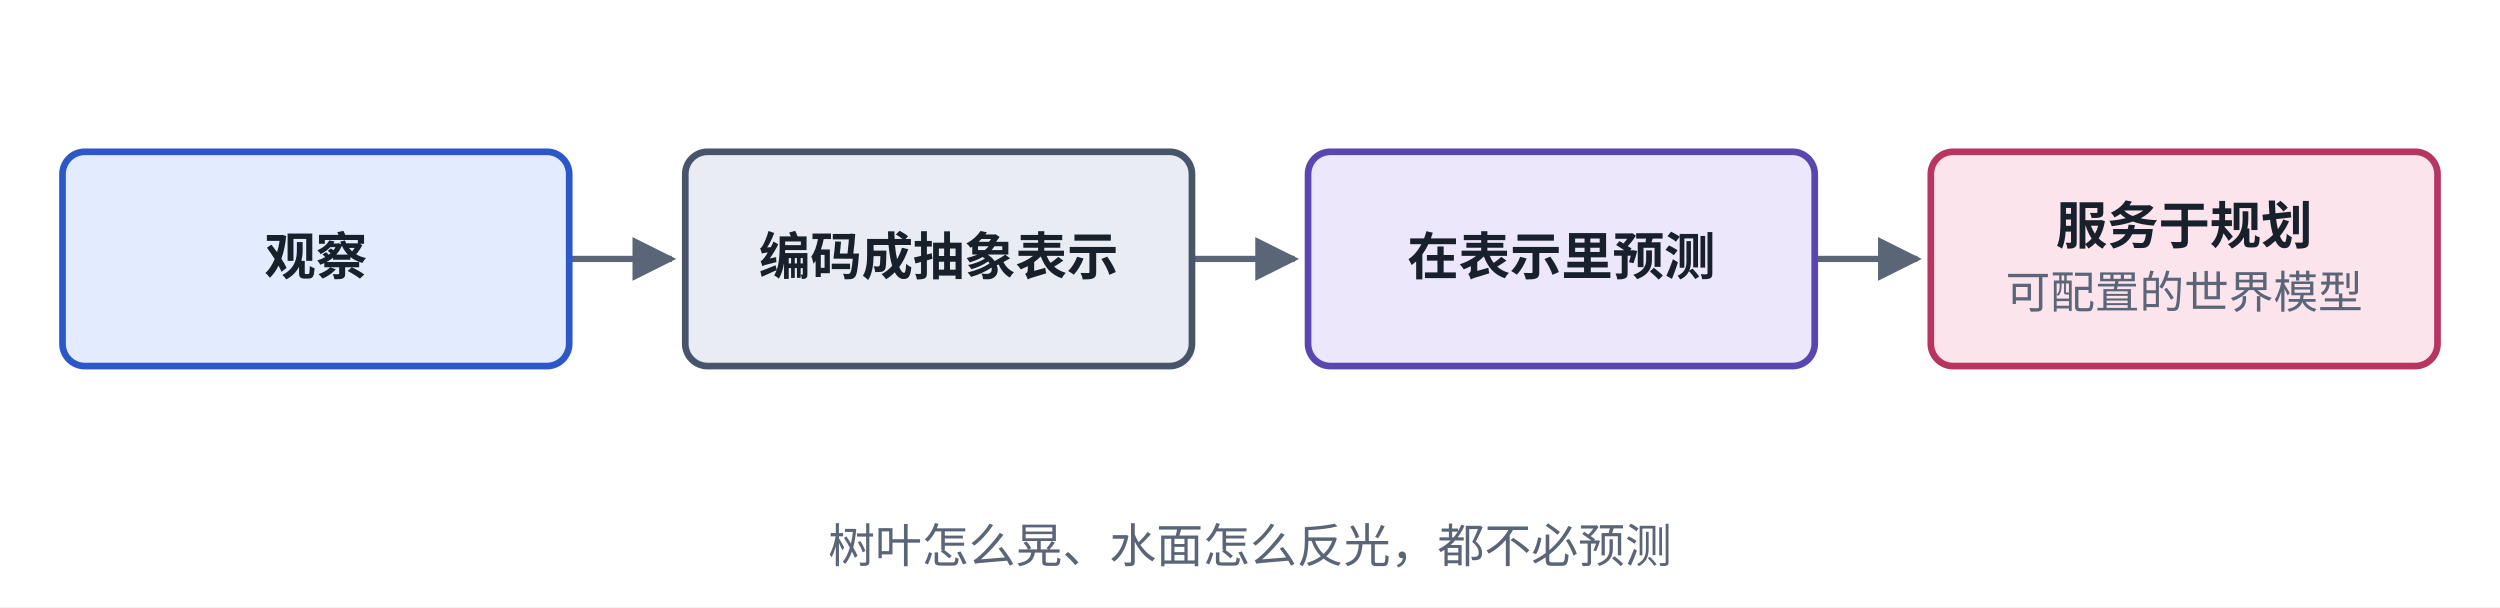
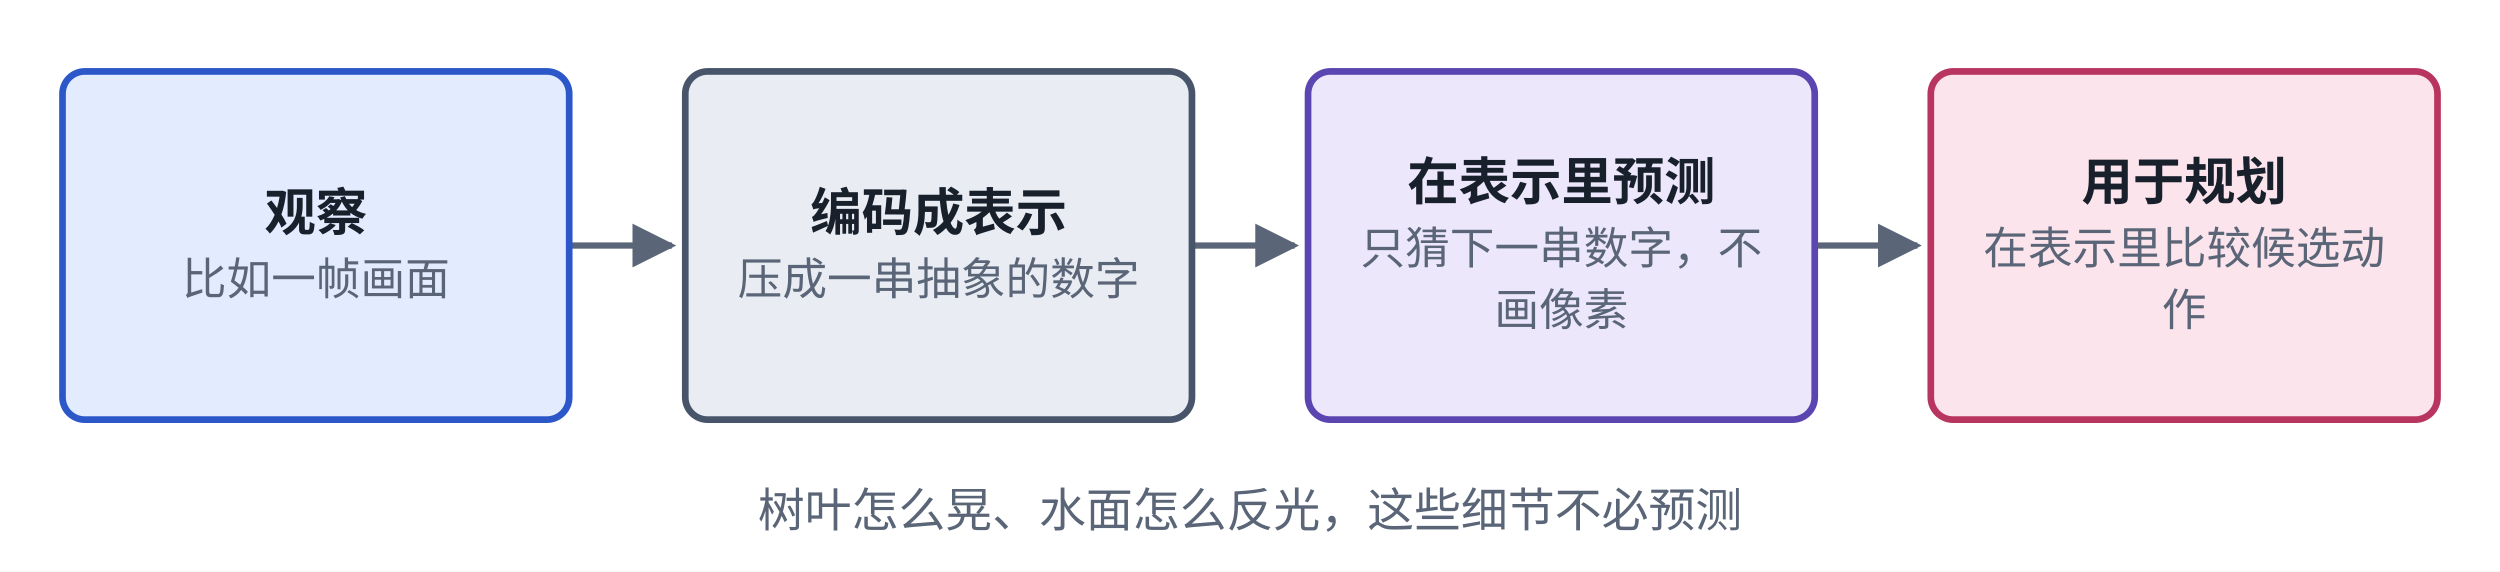
- <svg xmlns="http://www.w3.org/2000/svg" viewBox="0 0 560 136" width="560" height="136" role="img" aria-label="JEPA 立场文章 结构">
+ <svg xmlns="http://www.w3.org/2000/svg" viewBox="0 0 560 128" width="560" height="128" role="img" aria-label="JEPA 立场文章 结构">
  <defs>
    <marker id="ah-cardj1" viewBox="0 0 10 10" refX="9" refY="5" markerWidth="7" markerHeight="7" orient="auto-start-reverse">
      <path d="M0,0 L10,5 L0,10 z" fill="#5A6577" />
    </marker>
  </defs>
-   <rect x="0" y="0" width="560" height="136" fill="#ffffff" />
-   <path d="M127.5,58 L150.5,58" fill="none" stroke="#5A6577" stroke-width="1.4" marker-end="url(#ah-cardj1)" />
-   <path d="M267,58 L290,58" fill="none" stroke="#5A6577" stroke-width="1.4" marker-end="url(#ah-cardj1)" />
-   <path d="M406.5,58 L429.5,58" fill="none" stroke="#5A6577" stroke-width="1.4" marker-end="url(#ah-cardj1)" />
-   <rect x="14" y="34" width="113.5" height="48" rx="5" fill="#E3EBFF" stroke="#2B57C9" stroke-width="1.5" />
-   <rect x="153.5" y="34" width="113.5" height="48" rx="5" fill="#E9EDF3" stroke="#47546A" stroke-width="1.5" />
-   <rect x="293" y="34" width="113.5" height="48" rx="5" fill="#ECE7FB" stroke="#5B45B0" stroke-width="1.5" />
-   <rect x="432.5" y="34" width="113.5" height="48" rx="5" fill="#FCE4EC" stroke="#B83560" stroke-width="1.5" />
-   <text x="70.75" y="61.565" text-anchor="middle" font-size="11.5" font-weight="600" fill="#18202C" font-family="PingFang SC, Noto Sans CJK SC, Microsoft YaHei, sans-serif">观察</text>
-   <text x="210.25" y="61.565" text-anchor="middle" font-size="11.5" font-weight="600" fill="#18202C" font-family="PingFang SC, Noto Sans CJK SC, Microsoft YaHei, sans-serif">编码成抽象表示</text>
-   <text x="349.75" y="61.565" text-anchor="middle" font-size="11.5" font-weight="600" fill="#18202C" font-family="PingFang SC, Noto Sans CJK SC, Microsoft YaHei, sans-serif">在表示里预测</text>
-   <text x="489.25" y="54.665" text-anchor="middle" font-size="11.5" font-weight="600" fill="#18202C" font-family="PingFang SC, Noto Sans CJK SC, Microsoft YaHei, sans-serif">服务于规划</text>
-   <text x="489.25" y="69.035" text-anchor="middle" font-size="10" font-weight="400" fill="#5A6577" font-family="PingFang SC, Noto Sans CJK SC, Microsoft YaHei, sans-serif">可配置的世界模型</text>
-   <text x="280" y="126" text-anchor="middle" font-size="10.5" font-weight="500" fill="#5A6577" font-family="PingFang SC, Noto Sans CJK SC, Microsoft YaHei, sans-serif">树叶怎么晃、水面怎么反光，都不必预测</text>
+   <rect x="0" y="0" width="560" height="128" fill="#ffffff" />
+   <path d="M127.5,55 L150.5,55" fill="none" stroke="#5A6577" stroke-width="1.4" marker-end="url(#ah-cardj1)" />
+   <path d="M267,55 L290,55" fill="none" stroke="#5A6577" stroke-width="1.4" marker-end="url(#ah-cardj1)" />
+   <path d="M406.5,55 L429.5,55" fill="none" stroke="#5A6577" stroke-width="1.4" marker-end="url(#ah-cardj1)" />
+   <rect x="14" y="16" width="113.5" height="78" rx="5" fill="#E3EBFF" stroke="#2B57C9" stroke-width="1.5" />
+   <rect x="153.5" y="16" width="113.5" height="78" rx="5" fill="#E9EDF3" stroke="#47546A" stroke-width="1.5" />
+   <rect x="293" y="16" width="113.5" height="78" rx="5" fill="#ECE7FB" stroke="#5B45B0" stroke-width="1.5" />
+   <rect x="432.5" y="16" width="113.5" height="78" rx="5" fill="#FCE4EC" stroke="#B83560" stroke-width="1.5" />
+   <text x="70.75" y="51.665" text-anchor="middle" font-size="11.5" font-weight="600" fill="#18202C" font-family="PingFang SC, Noto Sans CJK SC, Microsoft YaHei, sans-serif">观察</text>
+   <text x="70.75" y="66.035" text-anchor="middle" font-size="10" font-weight="400" fill="#5A6577" font-family="PingFang SC, Noto Sans CJK SC, Microsoft YaHei, sans-serif">比如一帧画面</text>
+   <text x="210.25" y="51.665" text-anchor="middle" font-size="11.5" font-weight="600" fill="#18202C" font-family="PingFang SC, Noto Sans CJK SC, Microsoft YaHei, sans-serif">编码成表示</text>
+   <text x="210.25" y="66.035" text-anchor="middle" font-size="10" font-weight="400" fill="#5A6577" font-family="PingFang SC, Noto Sans CJK SC, Microsoft YaHei, sans-serif">压成一串抽象的数字</text>
+   <text x="349.75" y="44.765" text-anchor="middle" font-size="11.5" font-weight="600" fill="#18202C" font-family="PingFang SC, Noto Sans CJK SC, Microsoft YaHei, sans-serif">在表示里预测</text>
+   <text x="349.75" y="59.135" text-anchor="middle" font-size="10" font-weight="400" fill="#5A6577" font-family="PingFang SC, Noto Sans CJK SC, Microsoft YaHei, sans-serif">只猜下一串数字，不</text>
+   <text x="349.75" y="72.935" text-anchor="middle" font-size="10" font-weight="400" fill="#5A6577" font-family="PingFang SC, Noto Sans CJK SC, Microsoft YaHei, sans-serif">画像素</text>
+   <text x="489.25" y="44.765" text-anchor="middle" font-size="11.5" font-weight="600" fill="#18202C" font-family="PingFang SC, Noto Sans CJK SC, Microsoft YaHei, sans-serif">用于规划</text>
+   <text x="489.25" y="59.135" text-anchor="middle" font-size="10" font-weight="400" fill="#5A6577" font-family="PingFang SC, Noto Sans CJK SC, Microsoft YaHei, sans-serif">在表示里比较候选动</text>
+   <text x="489.25" y="72.935" text-anchor="middle" font-size="10" font-weight="400" fill="#5A6577" font-family="PingFang SC, Noto Sans CJK SC, Microsoft YaHei, sans-serif">作</text>
+   <text x="280" y="118" text-anchor="middle" font-size="10.5" font-weight="500" fill="#5A6577" font-family="PingFang SC, Noto Sans CJK SC, Microsoft YaHei, sans-serif">树叶怎么晃、水面怎么反光，这些细节不必预测</text>
</svg>
